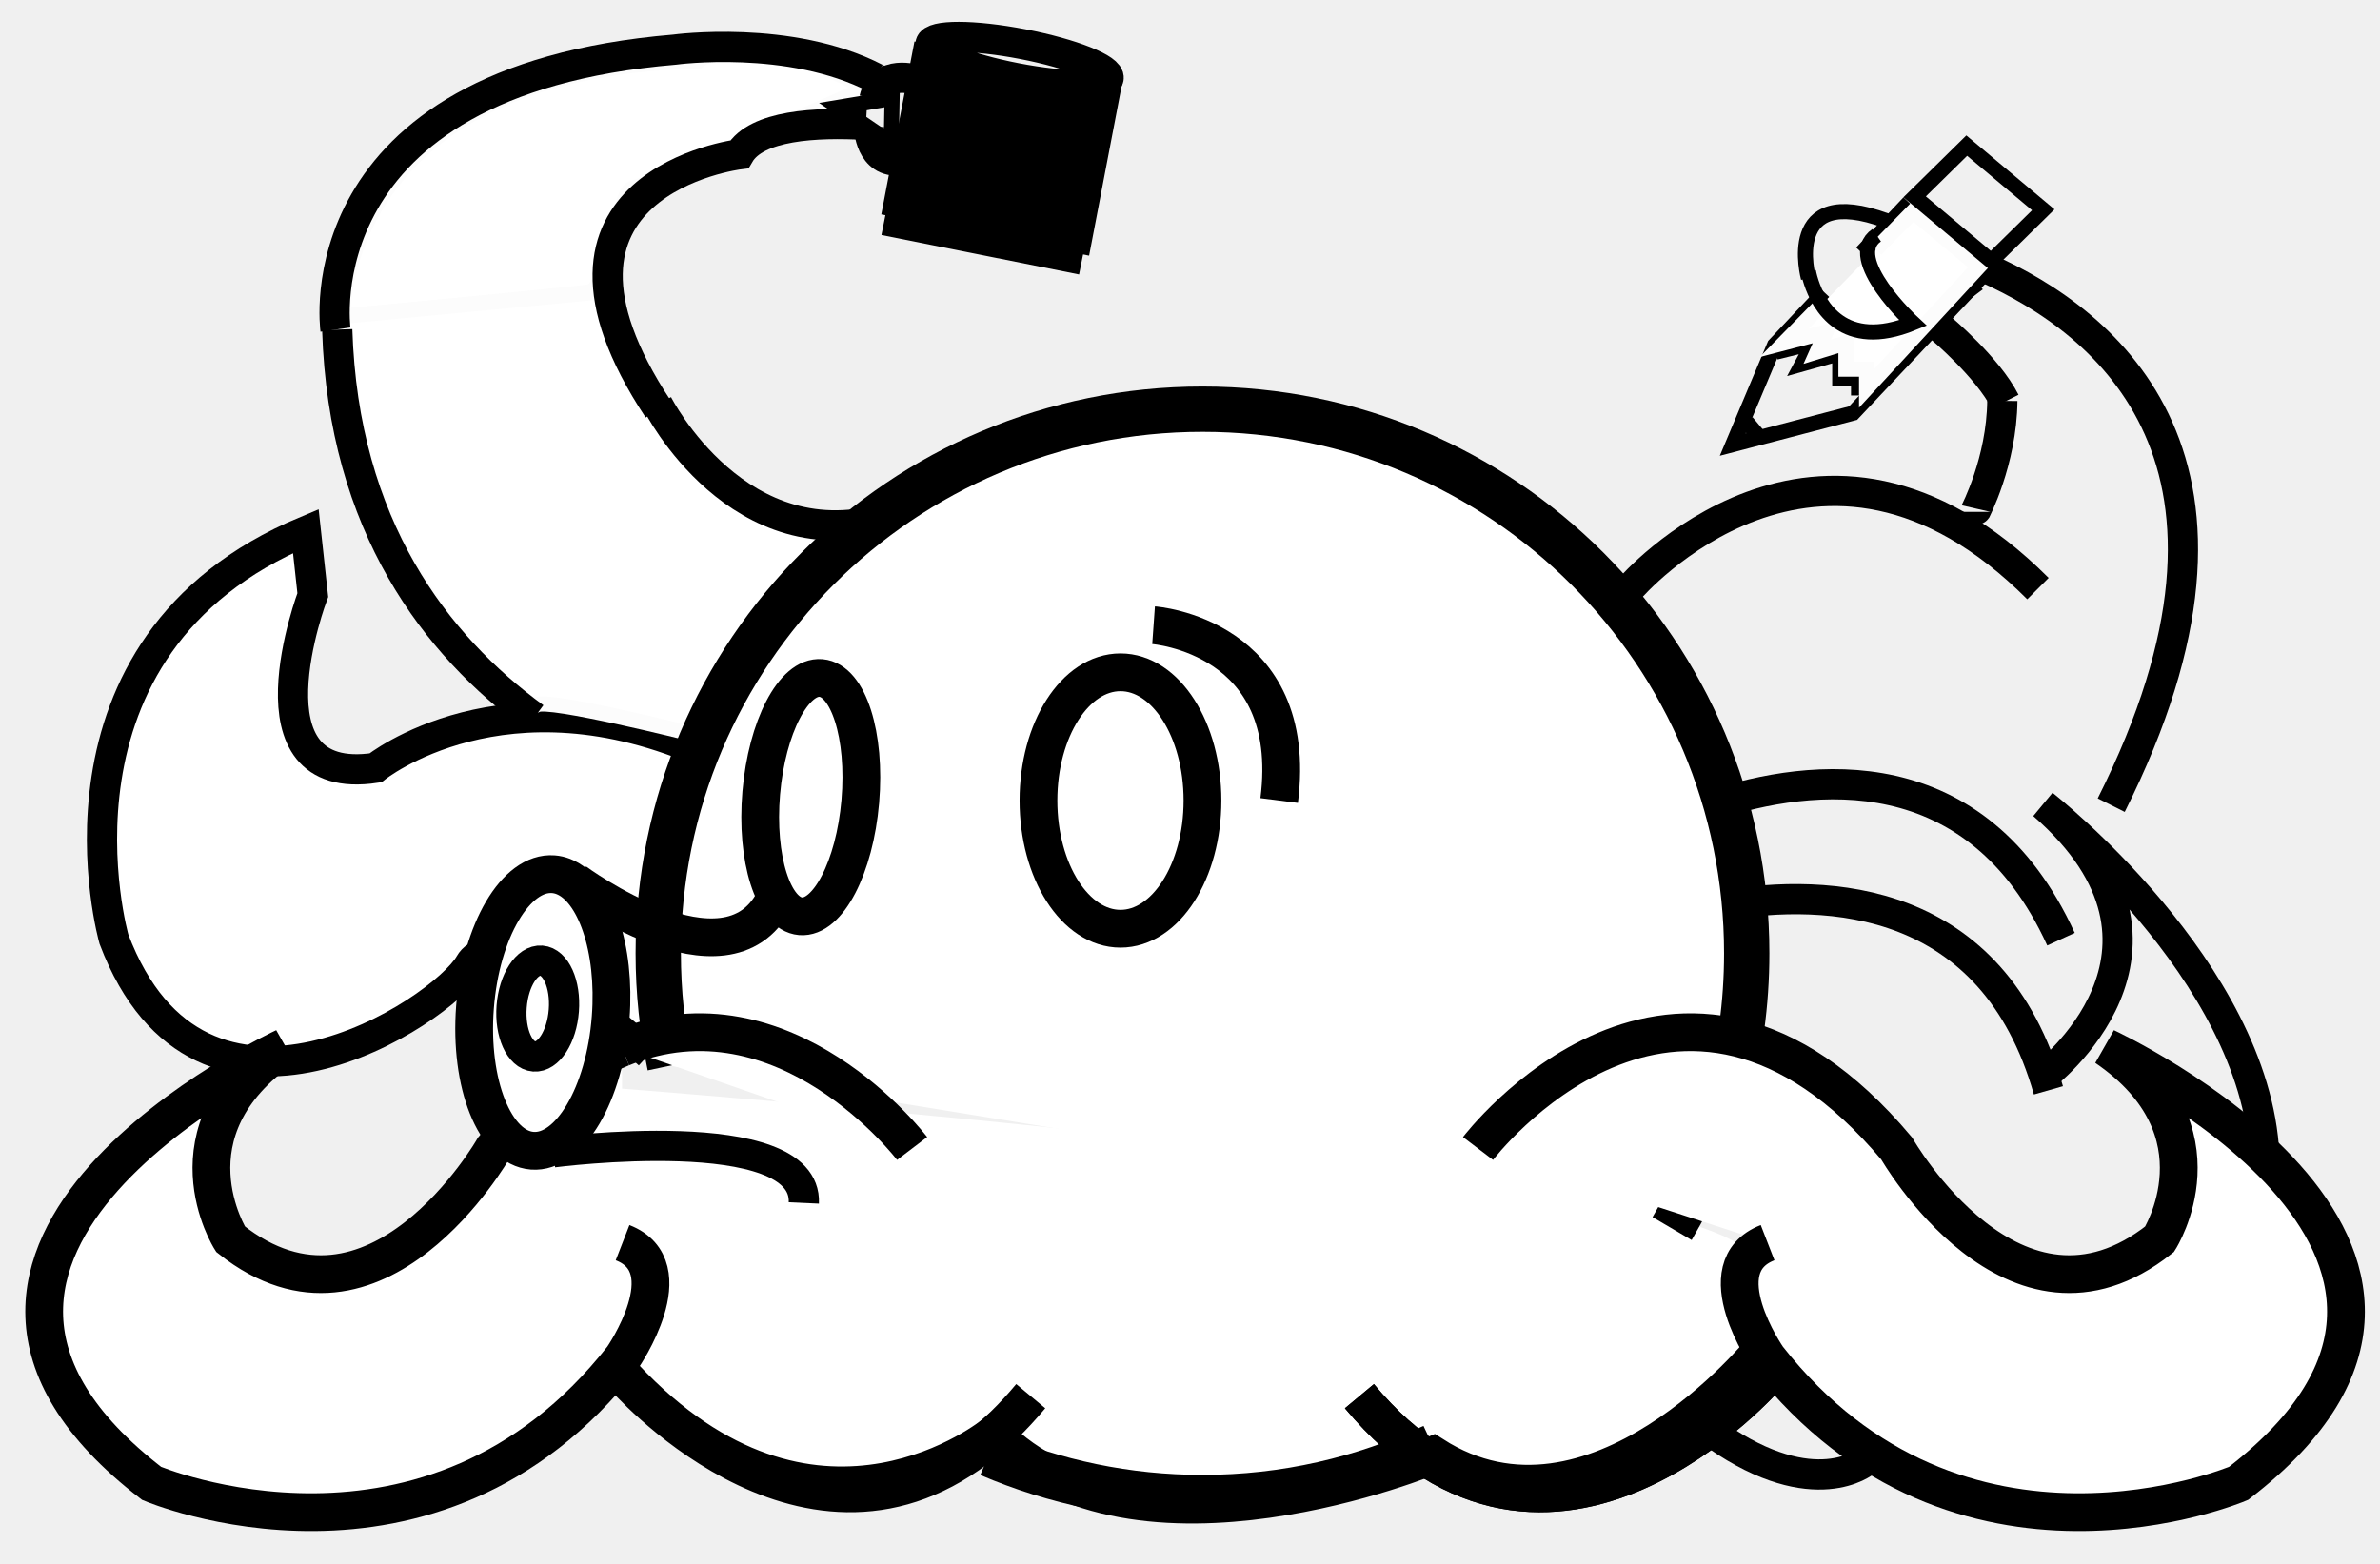
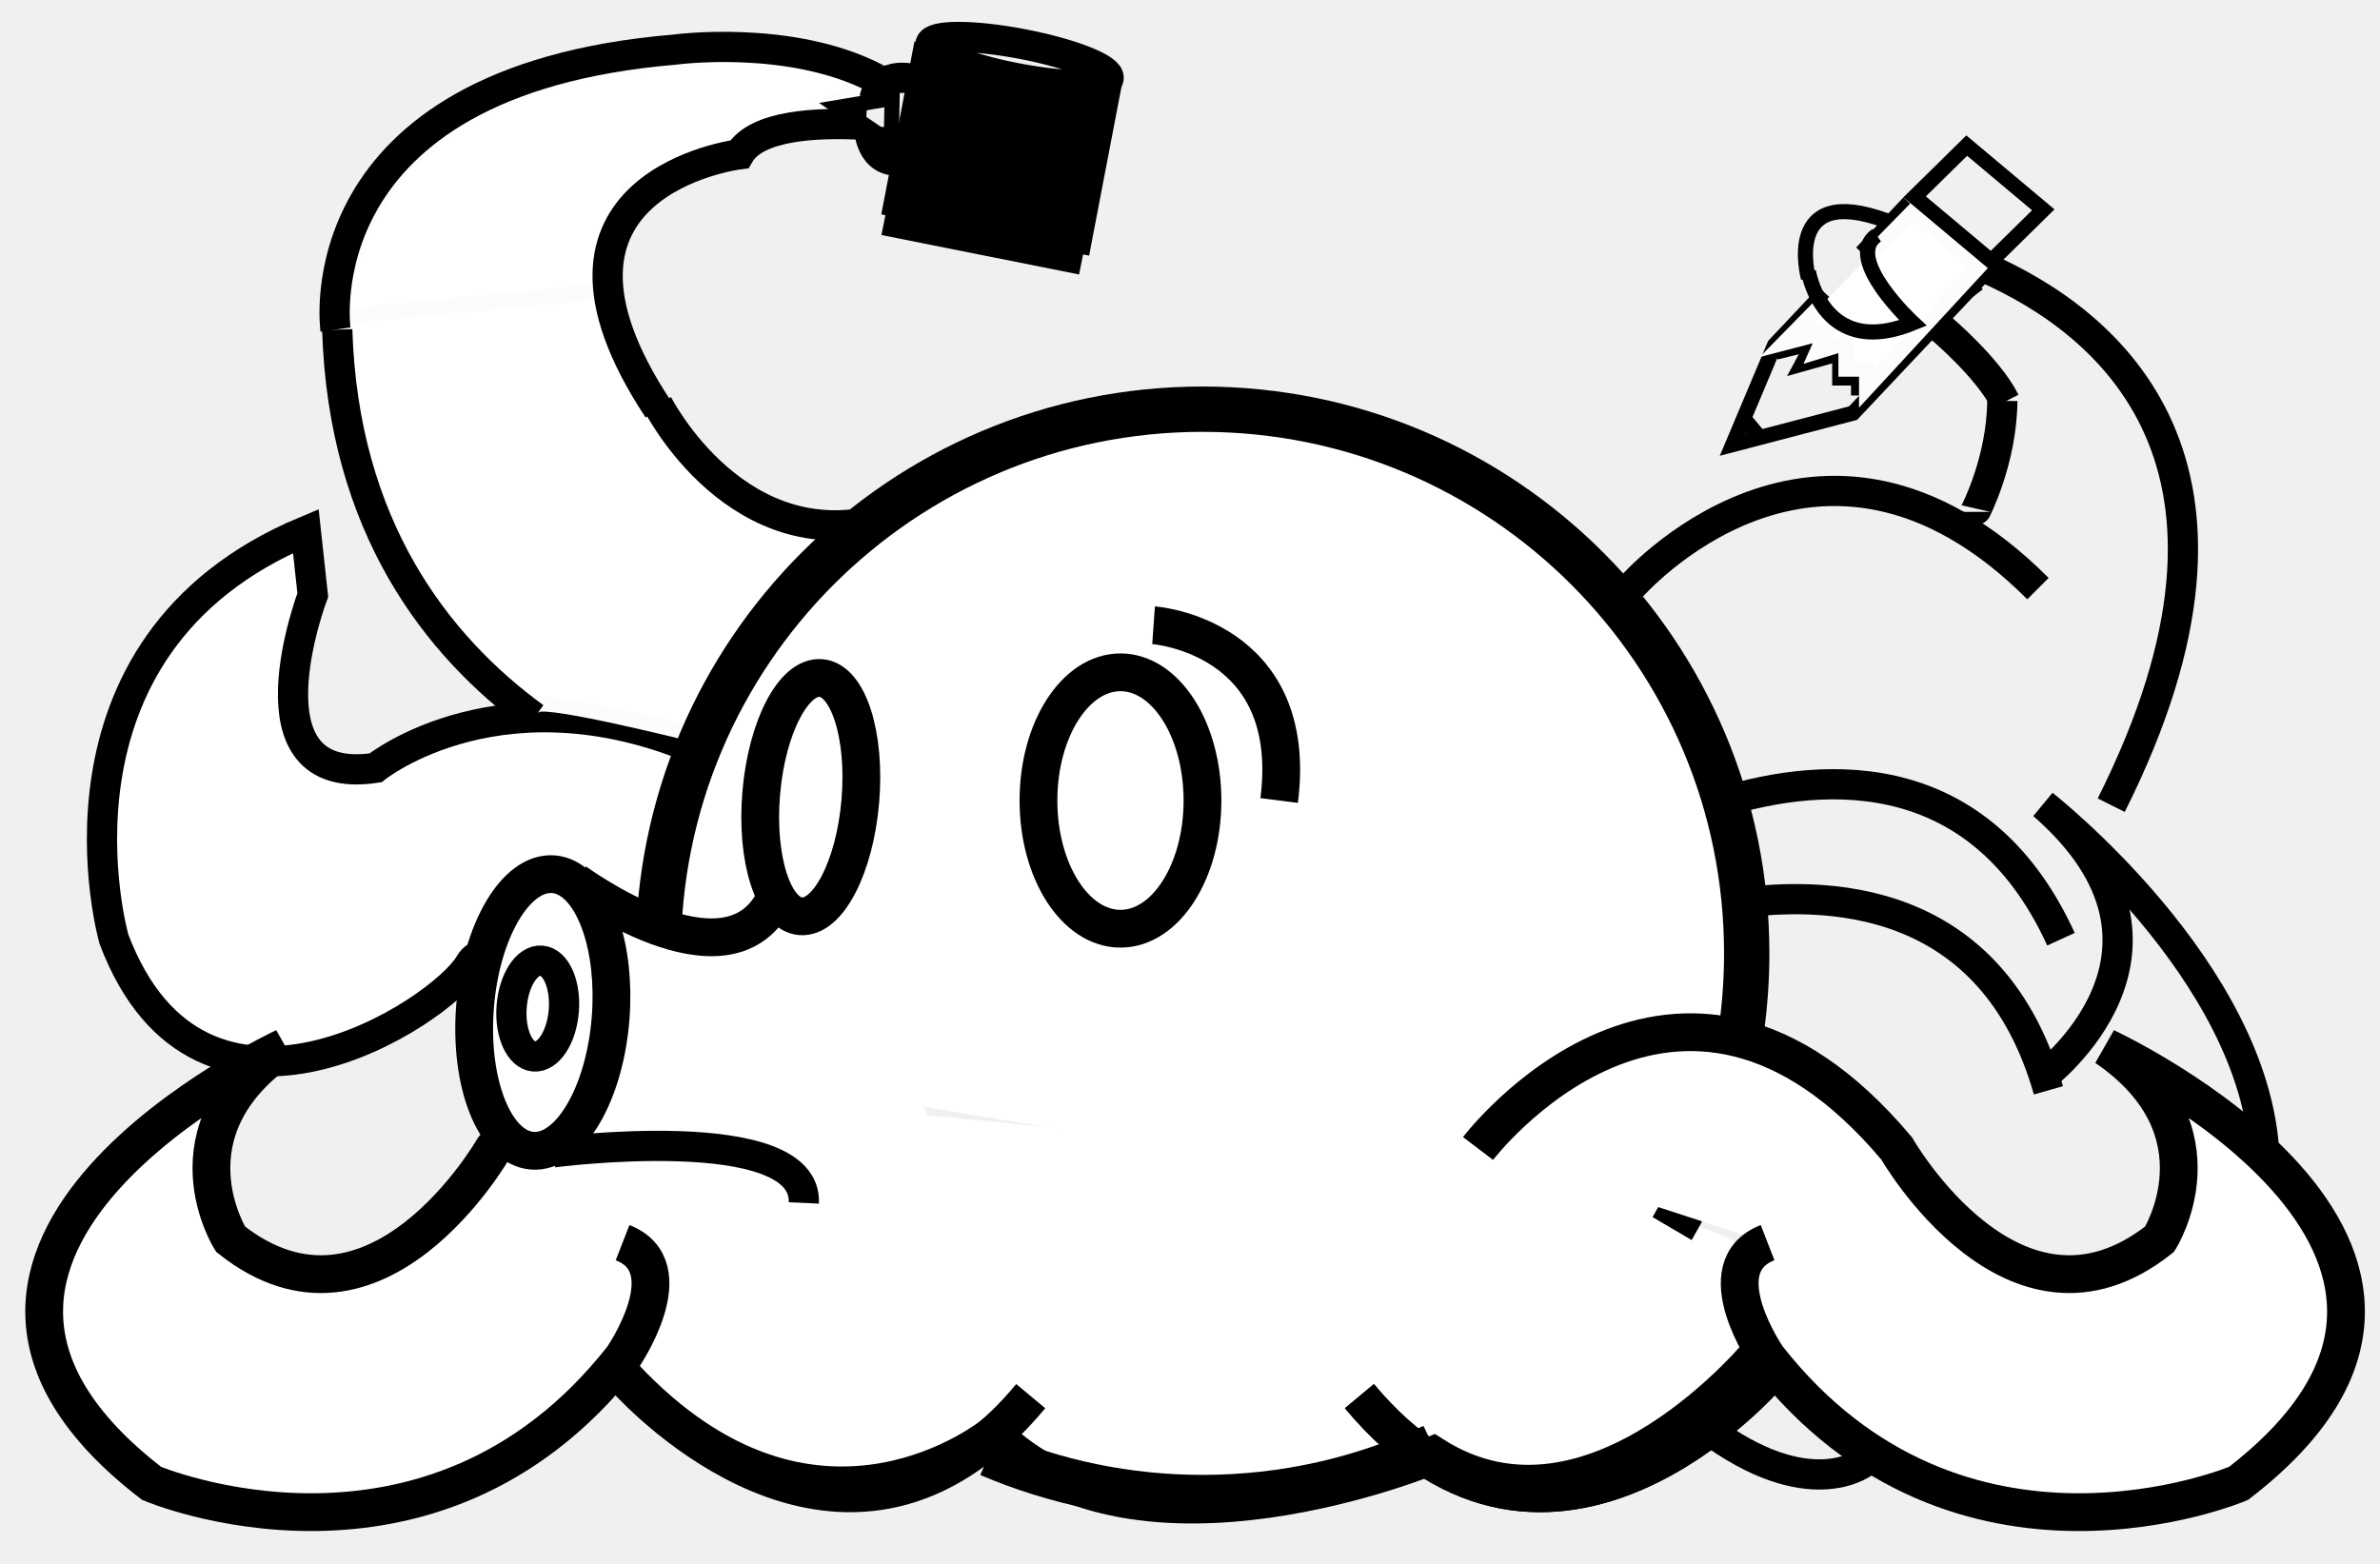
<svg xmlns="http://www.w3.org/2000/svg" version="1.1" x="0px" y="0px" width="315px" height="207px" viewBox="10.5 60.5 315 207" style="enable-background:new 10.5 60.5 315 207;" xml:space="preserve">
  <style type="text/css">

	.st0{fill:#FFFFFF;stroke:#000000;stroke-miterlimit:10;}
	.st1{fill:none;stroke:#000000;stroke-width:5;stroke-miterlimit:10;}
	.st2{display:none;fill:#FFFFFF;stroke:#000000;stroke-miterlimit:10;}
	.st3{fill:#FFFFFF;stroke:#FCFCFC;stroke-width:2;stroke-miterlimit:10;}
	.st4{fill:#FFFFFF;stroke:#000000;stroke-width:6;stroke-miterlimit:10;}
	.st5{display:inline;fill:none;stroke:#000000;stroke-width:4;stroke-miterlimit:10;}
	.st6{fill:none;stroke:#000000;stroke-width:4;stroke-miterlimit:10;}
	.st7{display:none;fill:none;stroke:#000000;stroke-width:4;stroke-miterlimit:10;}
	.st8{display:none;fill:none;stroke:#000000;stroke-miterlimit:10;}
	.st9{fill:#FFFFFF;stroke:#000000;stroke-width:5;stroke-miterlimit:10;}
	.st10{display:inline;fill:#FFFFFF;}
	.st11{display:inline;fill:none;stroke:#000000;stroke-width:3;stroke-miterlimit:10;}
	.st12{stroke:#000000;stroke-width:4;stroke-miterlimit:10;}
	.st13{font-size:49.868;}
- 	.st14{display:inline;}
- 	.st15{display:inline;fill:#FFFFFF;stroke:#DDDDDD;stroke-miterlimit:10;}
- 	.st16{fill:#FFFFFF;stroke:#000000;stroke-width:4;stroke-miterlimit:10;}
- 	.st17{font-family:'Montserrat-Regular';}
- 	.st18{fill:#FFFFFF;stroke:#DDDDDD;stroke-miterlimit:10;}
- 	.st19{fill:none;stroke:#000000;stroke-width:2;stroke-miterlimit:10;}
- 	.st20{fill:#FFFFFF;stroke:#FFFFFF;stroke-miterlimit:10;}
- 	.st21{fill:#FF0000;stroke:#000000;stroke-miterlimit:10;}
- 	.st22{display:none;}
+ 	.st14{fill:#FFFFFF;}
+ 	.st15{display:inline;}
+ 	.st16{display:inline;fill:#FFFFFF;stroke:#DDDDDD;stroke-miterlimit:10;}
+ 	.st17{fill:#FFFFFF;stroke:#000000;stroke-width:4;stroke-miterlimit:10;}
+ 	.st18{font-family:'Montserrat-Regular';}
+ 	.st19{fill:#FFFFFF;stroke:#DDDDDD;stroke-miterlimit:10;}
+ 	.st20{fill:none;stroke:#000000;stroke-width:2;stroke-miterlimit:10;}
+ 	.st21{fill:#FFFFFF;stroke:#FFFFFF;stroke-miterlimit:10;}
+ 	.st22{fill:#FF0000;stroke:#000000;stroke-miterlimit:10;}
+ 	.st23{display:none;}

</style>
  <g id="Layer_1">
    <g id="Layer_2_2_">
	</g>
    <g id="Layer_1_2_">
-       <g id="Layer_1_1_" class="st22">
-         <g class="st14">
+       <g id="Layer_1_1_" class="st23">
+         <g class="st15">
          <g id="Layer_3">
-             <path id="vecmap" class="st21" d="M199.542,18c115.73,0,209.545,93.813,209.545,209.542c0,20.131-2.842,39.604-8.144,58.03       c-2.871,9.981-6.465,19.661-10.72,28.972c-33.043,72.302-105.996,122.537-190.684,122.54       c-89.403,0-165.73-55.995-195.828-134.823c-2.083-5.456-3.94-11.021-5.572-16.684c-5.299-18.431-8.141-37.903-8.141-58.035       C-10,111.815,83.815,18,199.542,18z" />
-           </g>
-           <g class="st22">
+             <path id="vecmap" class="st22" d="M199.542,18c115.73,0,209.545,93.813,209.545,209.542c0,20.131-2.842,39.604-8.144,58.03       c-2.871,9.981-6.465,19.661-10.72,28.972c-33.043,72.302-105.996,122.537-190.684,122.54       c-89.403,0-165.73-55.995-195.828-134.823c-2.083-5.456-3.94-11.021-5.572-16.684c-5.299-18.431-8.141-37.903-8.141-58.035       C-10,111.815,83.815,18,199.542,18z" />
+           </g>
+           <g class="st23">
            <line class="st11" x1="386.891" y1="312.586" x2="7.982" y2="312.586" />
          </g>
-           <g class="st22">
+           <g class="st23">
            <line class="st11" x1="409.062" y1="230.185" x2="-9.978" y2="230.185" />
          </g>
          <g>
            <path d="M169.027,201.263l-9.923,26.23h-3.341L147.488,206l-8.278,21.493h-3.341l-9.874-26.23h3.393l8.229,22.291l8.428-22.291       h3.042l8.377,22.291l8.328-22.291H169.027z" />
          </g>
          <g>
            <path d="M124.198,201.312l-9.924,26.23h-3.341l-8.278-21.493l-8.278,21.493h-3.339l-9.875-26.23h3.393l8.228,22.291       l8.428-22.291h3.042l8.38,22.291l8.326-22.291H124.198z" />
          </g>
          <g>
            <path d="M79.178,201.312l-9.925,26.23h-3.341l-8.277-21.493l-8.278,21.493h-3.341l-9.874-26.23h3.392l8.229,22.291       l8.427-22.291h3.042l8.38,22.291l8.326-22.291H79.178z" />
          </g>
          <g>
            <path d="M169.367,226.994c-0.516-0.534-0.771-1.182-0.771-1.947c0-0.767,0.257-1.402,0.771-1.919       c0.515-0.518,1.138-0.773,1.87-0.773c0.731,0,1.362,0.257,1.892,0.773c0.534,0.515,0.8,1.153,0.8,1.919s-0.268,1.414-0.8,1.947       c-0.53,0.53-1.164,0.795-1.892,0.795C170.504,227.791,169.883,227.526,169.367,226.994z" />
          </g>
          <g>
            <path d="M213.666,213.478c0.447-1.025,1.005-1.911,1.671-2.641c0.664-0.733,1.528-1.563,2.594-2.496       c1.43-1.26,2.483-2.369,3.165-3.316c0.681-0.942,1.022-2.1,1.022-3.463c0-1.831-0.715-3.302-2.146-4.413       c-1.432-1.112-3.393-1.671-5.885-1.671c-4.123,0-7.299,1.344-9.523,4.039l-2.645-1.994c2.826-3.458,6.967-5.187,12.416-5.187       c3.492,0,6.278,0.781,8.355,2.343c2.078,1.563,3.117,3.674,3.117,6.335c0,1.364-0.227,2.566-0.678,3.616       c-0.445,1.046-0.994,1.937-1.646,2.667c-0.648,0.729-1.505,1.579-2.568,2.543c-1.429,1.296-2.494,2.453-3.188,3.466       c-0.698,1.014-1.05,2.271-1.05,3.767h-3.688C212.995,215.705,213.217,214.51,213.666,213.478z M212.995,227.016       c-0.501-0.513-0.748-1.119-0.748-1.82c0-0.729,0.247-1.338,0.748-1.818c0.499-0.479,1.11-0.725,1.845-0.725       c0.767,0,1.396,0.244,1.896,0.725c0.498,0.481,0.748,1.089,0.748,1.818c0,0.701-0.259,1.309-0.773,1.82       c-0.517,0.516-1.14,0.773-1.868,0.773C214.105,227.791,213.491,227.531,212.995,227.016z" />
          </g>
          <g>
            <path d="M242.409,213.478c0.447-1.025,1.005-1.911,1.671-2.641c0.664-0.733,1.528-1.563,2.593-2.496       c1.431-1.26,2.484-2.369,3.164-3.316c0.683-0.942,1.024-2.1,1.024-3.463c0-1.831-0.715-3.302-2.146-4.413       c-1.428-1.112-3.391-1.671-5.882-1.671c-4.123,0-7.298,1.344-9.523,4.039l-2.645-1.994c2.825-3.458,6.965-5.187,12.416-5.187       c3.492,0,6.277,0.781,8.355,2.343c2.078,1.563,3.117,3.674,3.117,6.335c0,1.364-0.227,2.566-0.678,3.616       c-0.445,1.046-0.995,1.937-1.646,2.667c-0.647,0.729-1.505,1.579-2.568,2.543c-1.428,1.296-2.493,2.453-3.188,3.466       c-0.698,1.014-1.053,2.271-1.053,3.767h-3.688C241.738,215.705,241.96,214.51,242.409,213.478z M241.738,227.016       c-0.501-0.513-0.748-1.119-0.748-1.82c0-0.729,0.247-1.338,0.748-1.818c0.499-0.479,1.11-0.725,1.844-0.725       c0.768,0,1.397,0.244,1.896,0.725c0.498,0.481,0.748,1.089,0.748,1.818c0,0.701-0.261,1.309-0.773,1.82       c-0.517,0.516-1.14,0.773-1.869,0.773C242.848,227.791,242.234,227.531,241.738,227.016z" />
          </g>
-           <g class="st22">
-             <path id="vecmap_1_" class="st14" d="M187.347,213.478c0.446-1.025,1.005-1.911,1.67-2.641       c0.665-0.733,1.527-1.563,2.593-2.496c1.429-1.26,2.485-2.369,3.164-3.316c0.681-0.942,1.023-2.1,1.023-3.463       c0-1.831-0.715-3.302-2.145-4.413c-1.43-1.112-3.392-1.671-5.884-1.671c-4.122,0-7.298,1.344-9.525,4.039l-2.643-1.994       c2.824-3.458,6.964-5.187,12.417-5.187c3.489,0,6.275,0.781,8.354,2.343c2.078,1.563,3.116,3.674,3.116,6.335       c0,1.364-0.224,2.566-0.675,3.616c-0.447,1.046-0.996,1.937-1.646,2.667c-0.646,0.729-1.503,1.579-2.566,2.543       c-1.431,1.296-2.493,2.453-3.189,3.466c-0.699,1.014-1.049,2.271-1.049,3.767h-3.688       C186.676,215.705,186.898,214.51,187.347,213.478z M186.676,227.016c-0.501-0.513-0.746-1.119-0.746-1.82       c0-0.729,0.245-1.338,0.746-1.818c0.499-0.479,1.111-0.725,1.845-0.725c0.765,0,1.396,0.244,1.895,0.725       c0.5,0.481,0.748,1.089,0.748,1.818c0,0.701-0.258,1.309-0.771,1.82c-0.517,0.516-1.141,0.773-1.869,0.773       C187.788,227.79,187.173,227.531,186.676,227.016z" />
-           </g>
-           <g class="st22">
-             <path class="st14" d="M263.56,226.994c-0.518-0.534-0.772-1.182-0.772-1.947c0-0.767,0.257-1.402,0.772-1.919       c0.515-0.518,1.139-0.773,1.871-0.773c0.729,0,1.36,0.257,1.892,0.773c0.534,0.515,0.798,1.153,0.798,1.919       s-0.267,1.414-0.798,1.947c-0.532,0.53-1.164,0.795-1.892,0.795C264.699,227.791,264.077,227.526,263.56,226.994z" />
-           </g>
-           <g class="st22">
-             <path class="st14" d="M278,226.094c-2.044-1.129-3.646-2.718-4.812-4.762c-1.164-2.042-1.745-4.346-1.745-6.907       s0.581-4.854,1.745-6.881c1.166-2.029,2.768-3.607,4.812-4.737c2.046-1.13,4.363-1.695,6.957-1.695       c2.266,0,4.283,0.441,6.061,1.321c1.776,0.88,3.184,2.169,4.215,3.862l-2.644,1.798c-0.862-1.297-1.961-2.271-3.291-2.92       c-1.332-0.648-2.776-0.97-4.341-0.97c-1.893,0-3.6,0.422-5.11,1.271c-1.514,0.848-2.691,2.053-3.539,3.616       c-0.851,1.563-1.272,3.341-1.272,5.335c0,2.028,0.424,3.813,1.272,5.361c0.85,1.543,2.027,2.741,3.539,3.59       c1.514,0.85,3.219,1.271,5.11,1.271c1.563,0,3.009-0.314,4.341-0.948c1.33-0.628,2.429-1.595,3.291-2.892l2.644,1.795       c-1.031,1.696-2.441,2.987-4.239,3.865c-1.796,0.881-3.808,1.322-6.034,1.322C282.363,227.791,280.046,227.227,278,226.094z" />
-           </g>
-           <g class="st22">
-             <path class="st14" d="M307.782,226.094c-2.045-1.129-3.646-2.718-4.812-4.762c-1.164-2.042-1.746-4.346-1.746-6.907       s0.582-4.854,1.746-6.881c1.165-2.029,2.767-3.607,4.812-4.737s4.363-1.695,6.957-1.695c2.266,0,4.282,0.441,6.062,1.321       c1.775,0.88,3.182,2.169,4.213,3.862l-2.643,1.798c-0.862-1.297-1.961-2.271-3.291-2.92c-1.332-0.648-2.776-0.97-4.341-0.97       c-1.893,0-3.6,0.422-5.11,1.271c-1.514,0.848-2.691,2.053-3.54,3.616c-0.85,1.563-1.271,3.341-1.271,5.335       c0,2.028,0.424,3.813,1.271,5.361c0.851,1.543,2.028,2.741,3.54,3.59c1.514,0.85,3.219,1.271,5.11,1.271       c1.563,0,3.009-0.314,4.341-0.948c1.33-0.628,2.429-1.595,3.291-2.892l2.643,1.795c-1.031,1.696-2.441,2.987-4.238,3.865       c-1.796,0.881-3.808,1.322-6.034,1.322C312.145,227.791,309.827,227.227,307.782,226.094z" />
-           </g>
-           <g class="st22">
-             <path class="st14" d="M336.871,226.094c-2.044-1.129-3.646-2.718-4.812-4.762c-1.164-2.042-1.745-4.346-1.745-6.907       s0.581-4.854,1.745-6.881c1.166-2.029,2.768-3.607,4.812-4.737c2.047-1.13,4.364-1.695,6.957-1.695       c2.266,0,4.283,0.441,6.062,1.321s3.184,2.169,4.213,3.862l-2.64,1.798c-0.864-1.297-1.963-2.271-3.291-2.92       c-1.333-0.648-2.779-0.97-4.344-0.97c-1.892,0-3.6,0.422-5.109,1.271c-1.515,0.848-2.692,2.053-3.541,3.616       c-0.85,1.563-1.271,3.341-1.271,5.335c0,2.028,0.424,3.813,1.271,5.361c0.852,1.543,2.029,2.741,3.541,3.59       c1.514,0.85,3.218,1.271,5.109,1.271c1.563,0,3.011-0.314,4.344-0.948c1.328-0.628,2.427-1.595,3.291-2.892l2.64,1.795       c-1.029,1.696-2.44,2.987-4.238,3.865c-1.796,0.881-3.807,1.322-6.034,1.322C341.235,227.791,338.918,227.227,336.871,226.094z       " />
-           </g>
-         </g>
-         <g class="st14">
+           <g class="st23">
+             <path id="vecmap_1_" class="st15" d="M187.347,213.478c0.446-1.025,1.005-1.911,1.67-2.641       c0.665-0.733,1.527-1.563,2.593-2.496c1.429-1.26,2.485-2.369,3.164-3.316c0.681-0.942,1.023-2.1,1.023-3.463       c0-1.831-0.715-3.302-2.145-4.413c-1.43-1.112-3.392-1.671-5.884-1.671c-4.122,0-7.298,1.344-9.525,4.039l-2.643-1.994       c2.824-3.458,6.964-5.187,12.417-5.187c3.489,0,6.275,0.781,8.354,2.343c2.078,1.563,3.116,3.674,3.116,6.335       c0,1.364-0.224,2.566-0.675,3.616c-0.447,1.046-0.996,1.937-1.646,2.667c-0.646,0.729-1.503,1.579-2.566,2.543       c-1.431,1.296-2.493,2.453-3.189,3.466c-0.699,1.014-1.049,2.271-1.049,3.767h-3.688       C186.676,215.705,186.898,214.51,187.347,213.478z M186.676,227.016c-0.501-0.513-0.746-1.119-0.746-1.82       c0-0.729,0.245-1.338,0.746-1.818c0.499-0.479,1.111-0.725,1.845-0.725c0.765,0,1.396,0.244,1.895,0.725       c0.5,0.481,0.748,1.089,0.748,1.818c0,0.701-0.258,1.309-0.771,1.82c-0.517,0.516-1.141,0.773-1.869,0.773       C187.788,227.79,187.173,227.531,186.676,227.016z" />
+           </g>
+           <g class="st23">
+             <path class="st15" d="M263.56,226.994c-0.518-0.534-0.772-1.182-0.772-1.947c0-0.767,0.257-1.402,0.772-1.919       c0.515-0.518,1.139-0.773,1.871-0.773c0.729,0,1.36,0.257,1.892,0.773c0.534,0.515,0.798,1.153,0.798,1.919       s-0.267,1.414-0.798,1.947c-0.532,0.53-1.164,0.795-1.892,0.795C264.699,227.791,264.077,227.526,263.56,226.994z" />
+           </g>
+           <g class="st23">
+             <path class="st15" d="M278,226.094c-2.044-1.129-3.646-2.718-4.812-4.762c-1.164-2.042-1.745-4.346-1.745-6.907       s0.581-4.854,1.745-6.881c1.166-2.029,2.768-3.607,4.812-4.737c2.046-1.13,4.363-1.695,6.957-1.695       c2.266,0,4.283,0.441,6.061,1.321c1.776,0.88,3.184,2.169,4.215,3.862l-2.644,1.798c-0.862-1.297-1.961-2.271-3.291-2.92       c-1.332-0.648-2.776-0.97-4.341-0.97c-1.893,0-3.6,0.422-5.11,1.271c-1.514,0.848-2.691,2.053-3.539,3.616       c-0.851,1.563-1.272,3.341-1.272,5.335c0,2.028,0.424,3.813,1.272,5.361c0.85,1.543,2.027,2.741,3.539,3.59       c1.514,0.85,3.219,1.271,5.11,1.271c1.563,0,3.009-0.314,4.341-0.948c1.33-0.628,2.429-1.595,3.291-2.892l2.644,1.795       c-1.031,1.696-2.441,2.987-4.239,3.865c-1.796,0.881-3.808,1.322-6.034,1.322C282.363,227.791,280.046,227.227,278,226.094z" />
+           </g>
+           <g class="st23">
+             <path class="st15" d="M307.782,226.094c-2.045-1.129-3.646-2.718-4.812-4.762c-1.164-2.042-1.746-4.346-1.746-6.907       s0.582-4.854,1.746-6.881c1.165-2.029,2.767-3.607,4.812-4.737s4.363-1.695,6.957-1.695c2.266,0,4.282,0.441,6.062,1.321       c1.775,0.88,3.182,2.169,4.213,3.862l-2.643,1.798c-0.862-1.297-1.961-2.271-3.291-2.92c-1.332-0.648-2.776-0.97-4.341-0.97       c-1.893,0-3.6,0.422-5.11,1.271c-1.514,0.848-2.691,2.053-3.54,3.616c-0.85,1.563-1.271,3.341-1.271,5.335       c0,2.028,0.424,3.813,1.271,5.361c0.851,1.543,2.028,2.741,3.54,3.59c1.514,0.85,3.219,1.271,5.11,1.271       c1.563,0,3.009-0.314,4.341-0.948c1.33-0.628,2.429-1.595,3.291-2.892l2.643,1.795c-1.031,1.696-2.441,2.987-4.238,3.865       c-1.796,0.881-3.808,1.322-6.034,1.322C312.145,227.791,309.827,227.227,307.782,226.094z" />
+           </g>
+           <g class="st23">
+             <path class="st15" d="M336.871,226.094c-2.044-1.129-3.646-2.718-4.812-4.762c-1.164-2.042-1.745-4.346-1.745-6.907       s0.581-4.854,1.745-6.881c1.166-2.029,2.768-3.607,4.812-4.737c2.047-1.13,4.364-1.695,6.957-1.695       c2.266,0,4.283,0.441,6.062,1.321s3.184,2.169,4.213,3.862l-2.64,1.798c-0.864-1.297-1.963-2.271-3.291-2.92       c-1.333-0.648-2.779-0.97-4.344-0.97c-1.892,0-3.6,0.422-5.109,1.271c-1.515,0.848-2.692,2.053-3.541,3.616       c-0.85,1.563-1.271,3.341-1.271,5.335c0,2.028,0.424,3.813,1.271,5.361c0.852,1.543,2.029,2.741,3.541,3.59       c1.514,0.85,3.218,1.271,5.109,1.271c1.563,0,3.011-0.314,4.344-0.948c1.328-0.628,2.427-1.595,3.291-2.892l2.64,1.795       c-1.029,1.696-2.44,2.987-4.238,3.865c-1.796,0.881-3.807,1.322-6.034,1.322C341.235,227.791,338.918,227.227,336.871,226.094z       " />
+           </g>
+         </g>
+         <g class="st15">
          <path d="M26.737,186.725h3.291v46.678h-3.291V186.725z" />
        </g>
        <div class="typewriter">
          <text transform="matrix(1 0 0 1 264.0769 578.5002)" font-family="'Montserrat-Regular'" font-size="72" startOffset="0">
					www.???.com</text>
        </div>
      </g>
-       <g id="Layer_2" class="st22">
-         <g class="st14">
-           <path class="st18" d="M182.76,202.123c1.125-0.162,2.282-0.273,3.515-0.273c1.138,0,2.212,0.098,3.253,0.239      c0.485-0.069,0.978-0.115,1.483-0.149c-6.833-7.619-15.105-13.354-24.855-17.153c-9.948-3.875-22.99-7.804-39.121-11.782      c-13.617-3.352-24.459-6.442-32.521-9.271c-8.063-2.827-14.77-6.912-20.107-12.254c-5.345-5.342-8.011-12.413-8.011-21.209      c0-11.729,4.866-21.313,14.608-28.753c9.741-7.433,24.241-11.154,43.522-11.154c10.049,0,20.312,1.521,30.792,4.558      c10.471,3.039,20.314,7.595,29.536,13.668l7.854-18.54c-8.796-6.074-19.22-10.839-31.266-14.297      c-12.045-3.456-24.354-5.187-36.917-5.187c-18.021,0-33.106,2.729-45.253,8.17c-12.146,5.449-21.156,12.728-27.022,21.837      c-5.862,9.113-8.798,19.223-8.798,30.324c0,13.62,3.506,24.405,10.528,32.365c7.016,7.963,15.447,13.879,25.292,17.755      c9.844,3.877,23.043,7.91,39.592,12.097c13.827,3.354,24.618,6.443,32.365,9.271c4.645,1.688,8.711,3.964,12.462,6.555      c3.516-4.234,8.854-7.086,16.036-7.086C180.8,201.849,181.773,201.994,182.76,202.123z" />
-         </g>
-         <text transform="matrix(1 0 0 1 72.45 238.4768)" class="st10 st17 st13">D</text>
-         <g class="st14">
-           <path class="st18" d="M133.356,181.555h89.551c23.253,0,43.782,4.665,61.589,13.984c17.804,9.321,31.629,22.309,41.482,38.964      c9.84,16.649,14.762,35.664,14.762,57.028c0,21.363-4.922,40.375-14.762,57.03c-9.854,16.653-23.679,29.645-41.482,38.963      c-17.807,9.324-38.336,13.984-61.589,13.984h-89.551V181.555L133.356,181.555z M221.655,381.405      c19.267,0,36.133-3.821,50.589-11.472c14.456-7.646,25.656-18.227,33.617-31.734c7.962-13.511,11.942-29.066,11.942-46.661      c0-17.602-3.98-33.152-11.942-46.666c-7.961-13.512-19.161-24.083-33.617-31.733c-14.456-7.646-31.322-11.47-50.589-11.47      H156.61v179.737L221.655,381.405L221.655,381.405z" />
-         </g>
-         <path class="st15" d="M129.539,180.399" />
+       <g id="Layer_2" class="st23">
+         <g class="st15">
+           <path class="st19" d="M182.76,202.123c1.125-0.162,2.282-0.273,3.515-0.273c1.138,0,2.212,0.098,3.253,0.239      c0.485-0.069,0.978-0.115,1.483-0.149c-6.833-7.619-15.105-13.354-24.855-17.153c-9.948-3.875-22.99-7.804-39.121-11.782      c-13.617-3.352-24.459-6.442-32.521-9.271c-8.063-2.827-14.77-6.912-20.107-12.254c-5.345-5.342-8.011-12.413-8.011-21.209      c0-11.729,4.866-21.313,14.608-28.753c9.741-7.433,24.241-11.154,43.522-11.154c10.049,0,20.312,1.521,30.792,4.558      c10.471,3.039,20.314,7.595,29.536,13.668l7.854-18.54c-8.796-6.074-19.22-10.839-31.266-14.297      c-12.045-3.456-24.354-5.187-36.917-5.187c-18.021,0-33.106,2.729-45.253,8.17c-12.146,5.449-21.156,12.728-27.022,21.837      c-5.862,9.113-8.798,19.223-8.798,30.324c0,13.62,3.506,24.405,10.528,32.365c7.016,7.963,15.447,13.879,25.292,17.755      c9.844,3.877,23.043,7.91,39.592,12.097c13.827,3.354,24.618,6.443,32.365,9.271c4.645,1.688,8.711,3.964,12.462,6.555      c3.516-4.234,8.854-7.086,16.036-7.086C180.8,201.849,181.773,201.994,182.76,202.123z" />
+         </g>
+         <text transform="matrix(1 0 0 1 72.45 238.4768)" class="st10 st18 st13">D</text>
+         <g class="st15">
+           <path class="st19" d="M133.356,181.555h89.551c23.253,0,43.782,4.665,61.589,13.984c17.804,9.321,31.629,22.309,41.482,38.964      c9.84,16.649,14.762,35.664,14.762,57.028c0,21.363-4.922,40.375-14.762,57.03c-9.854,16.653-23.679,29.645-41.482,38.963      c-17.807,9.324-38.336,13.984-61.589,13.984h-89.551V181.555L133.356,181.555z M221.655,381.405      c19.267,0,36.133-3.821,50.589-11.472c14.456-7.646,25.656-18.227,33.617-31.734c7.962-13.511,11.942-29.066,11.942-46.661      c0-17.602-3.98-33.152-11.942-46.666c-7.961-13.512-19.161-24.083-33.617-31.733c-14.456-7.646-31.322-11.47-50.589-11.47      H156.61v179.737L221.655,381.405L221.655,381.405z" />
+         </g>
+         <path class="st16" d="M129.539,180.399" />
      </g>
      <path class="st4" d="M231.344,251.953" />
      <path class="st0" d="M95.536,173.27c0,0-20.778-22.853-40.634-6.809" />
-       <path class="st16" d="M96.402,200.05c0,0-20.029-18.407-23.722-11.974c-3.694,6.433-35.557,27.214-47.1-3.264    c0,0-11.082-38.785,25.396-54.021l0.923,8.466c0,0-9.722,25.594,8.299,22.877c0,0,17.097-13.798,43.877-1.793" />
+       <path class="st17" d="M96.402,200.05c0,0-20.029-18.407-23.722-11.974c-3.694,6.433-35.557,27.214-47.1-3.264    c0,0-11.082-38.785,25.396-54.021l0.923,8.466c0,0-9.722,25.594,8.299,22.877c0,0,17.097-13.798,43.877-1.793" />
    </g>
    <g id="Layer_2_1_">
-       <path class="st20" d="M89.204,204.822c0,0,147.996,11.108,152.479,22.227v15.482c0,0-16.021,24.112-44.103,9.708    c0,0-42.593,15.467-53.837-3.469c0,0-20.593,20.457-52.752-6.239L89.204,204.822z" />
+       <path class="st21" d="M89.204,204.822c0,0,147.996,11.108,152.479,22.227v15.482c0,0-16.021,24.112-44.103,9.708    c0,0-42.593,15.467-53.837-3.469c0,0-20.593,20.457-52.752-6.239L89.204,204.822z" />
      <g id="Layer_4">
        <path class="st3" d="M55.883,102.368c0,0-0.792-32.697,47.041-33.79c0,0,6.153-5.445,22.123,3.614     c0,0-29.278,13.001-30.895,13.227c-1.617,0.224-3.35,13.341-5.568,13.7C86.365,99.477,55.883,102.368,55.883,102.368z" />
      </g>
      <path class="st3" d="M102.119,157.656c0,0-19.228-4.833-20.584-3.834c-1.354,1-24.932-17.385-25.651-51.452l34.26-3.249    c0,0,12.936,33.744,31.143,31.888L102.119,157.656z" />
      <path class="st4" d="M99.158,201.564c-1.008-4.799-1.537-9.772-1.537-14.873c0-39.779,32.249-72.029,72.031-72.029    c39.781,0,72.031,32.25,72.031,72.029c0,13.29-3.602,25.739-9.876,36.428" />
      <path class="st4" d="M97.621,200.982" />
      <path class="st4" d="M107.925,223.837" />
      <path class="st4" d="M200.176,251.953c-9.268,4.343-19.611,6.769-30.521,6.769c-10.021,0-19.563-2.046-28.233-5.743" />
      <path class="st2" d="M141.709,189.101c0,0-18.008-54.514-61.642-23.347c0,0-27.704,46.402-53.331,13.16    c0,0-12.467-47.099,37.4-54.023c0,0,28.396-18.007-17.315-29.089c0,0,79.65-0.472,30.475,47.555" />
      <path class="st8" d="M50.286,158.136c0,0,31.167-76.659,109.431-20.321" />
      <ellipse id="eli" class="st9" cx="158.798" cy="166.461" rx="10.854" ry="16.969" />
-       <ellipse id="eli2" transform="matrix(-0.0855 0.9963 -0.9963 -0.0855 293.2798 62.8417)" class="st9" cx="117.801" cy="166.013" rx="15.827" ry="6.579" />
      <path class="st9" d="M163.18,143.259c0,0,19.393,1.385,16.622,23.202" />
      <path class="st7" d="M124.51,111.731c0,0-36.824,36.708-63.145,0" />
      <path class="st7" d="M68.986,67.405c0,0,36.015,26.608-7.619,36.508" />
-       <g class="st22">
-         <g class="st14">
+       <g class="st23">
+         <g class="st15">
          <path class="st6" d="M257.375,85.656c-29.78-29.534-54.716,0-54.716,0" />
          <path class="st6" d="M241.683,111.731c0,0,28.156,28.397,51.015,0" />
          <path class="st6" d="M289.234,66.712c0,0-28.396,28.888-31.859,18.253" />
          <path class="st6" d="M296.16,71.56c0,0,1.332,30.935-3.462,40.171" />
          <path class="st6" d="M244.447,118.042c0,0-2.771,16.41-9.236,18.671" />
          <path class="st6" d="M302.805,182.531l-1.52,1.242l14.572-2.178c0,0-12.43,15.986-15.771,16.274" />
          <path class="st6" d="M218.45,92.916c0,0-24.738,5.078-27.935,11.354" />
        </g>
-         <g class="st14">
+         <g class="st15">
          <path class="st6" d="M257.375,85.656c-29.78-29.534-54.716,0-54.716,0" />
          <path class="st6" d="M241.683,111.731c0,0,28.156,28.397,51.015,0" />
          <path class="st6" d="M289.234,66.712c0,0-28.396,28.888-31.859,18.253" />
          <path class="st6" d="M296.16,71.56c0,0,1.332,30.935-3.462,40.171" />
          <path class="st6" d="M244.447,118.042c0,0-2.771,16.41-9.236,18.671" />
          <path class="st6" d="M302.805,182.531l-1.52,1.242l14.572-2.178c0,0-12.43,15.986-15.771,16.274" />
          <path class="st6" d="M218.45,92.916c0,0-24.738,5.078-27.935,11.354" />
        </g>
      </g>
      <path class="st9" d="M206.122,212.518c0,0,26.318-34.63,55.408,0c0,0,15.576,27.242,34.8,12.005c0,0,9.065-14.313-7.096-25.396    c0,0,57.718,26.781,17.547,57.717c0,0-36.939,15.699-62.334-16.623c0,0-8.313-12.005,0-15.238" />
      <path class="st1" d="M244.447,242.531c0,0-28.629,33.245-54.024,2.771" />
      <path class="st1" d="M244.447,242.531c0,0-28.629,33.245-54.024,2.771" />
      <path class="st9" d="M92.812,199.194c-5.426,2.21-11.156,6.371-16.997,13.324c0,0-15.577,27.242-34.8,12.005    c0,0-9.065-14.313,7.095-25.396c0,0-57.717,26.781-17.545,57.717c0,0,36.938,15.699,62.334-16.623c0,0,8.311-12.005,0-15.238" />
      <path class="st9" d="M131.223,212.518c0,0-16.812-22.12-38.412-13.324" />
      <path class="st1" d="M139.765,252.239c2.396-1.811,4.792-4.098,7.156-6.938" />
      <path class="st1" d="M139.766,252.239c-23.325,17.631-46.866-9.708-46.866-9.708c0.475,0.511,0.949,1.005,1.422,1.484    c24.858,25.156,47.741,6.332,47.741,6.332c18.896,19.181,58.112,2.77,58.112,2.77c21.342,13.616,43.588-13.977,43.588-13.977" />
+       <path class="st14" d="M90.138,180.195c0,0,12.601,9.847,31.148,0l16.881,39.541c0,0-23.544,2.629-21.272-3.713    c2.272-6.343-36.406-0.818-31.734-4.728S90.138,180.195,90.138,180.195z" />
      <g>
        <path class="st9" d="M91.32,195.201c-0.771,10.105-5.415,17.992-10.373,17.614c-4.959-0.378-8.354-8.878-7.582-18.982     c0.771-10.109,5.416-17.995,10.375-17.617c0.45,0.034,0.888,0.136,1.311,0.3C89.28,178.151,92.022,186.012,91.32,195.201z" />
-         <ellipse transform="matrix(-0.0762 0.9971 -0.9971 -0.0762 281.333 127.3433)" class="st16" cx="81.674" cy="194.002" rx="6.359" ry="3.463" />
+         <ellipse transform="matrix(-0.0762 0.9971 -0.9971 -0.0762 281.333 127.3433)" class="st17" cx="81.674" cy="194.002" rx="6.359" ry="3.463" />
        <path class="st6" d="M83.71,213.028c0,0,33.678-4.377,33.18,6.699" />
        <path class="st1" d="M86.581,177.197c0,0,19.97,14.786,26.385,2.471" />
      </g>
      <path class="st6" d="M226.9,183.43" />
+       <ellipse id="eli2" transform="matrix(-0.0855 0.9963 -0.9963 -0.0855 293.2798 62.8417)" class="st9" cx="117.801" cy="166.013" rx="15.827" ry="6.579" />
      <path class="st6" d="M281.615,204.822c-7.387-25.908-29.244-26.779-42.993-24.48" />
      <path class="st6" d="M276.644,257.891" />
      <path class="st6" d="M280.924,203.01c0,0,22.165-16.684,0-36c0,0,28.1,21.975,29.269,46.396" />
      <path class="st6" d="M257.375,253.953c0,0-6.693,5.573-19.623-3.387" />
      <path class="st6" d="M283.277,184.816c-11.209-24.501-32.946-22.065-46.192-17.724" />
      <g>
        <path class="st6" d="M226.207,138.41c0,0,24.937-29.091,54.023,0" />
        <path class="st6" d="M275.515,113.563c-0.079,8-3.598,14.69-3.598,14.689" />
        <path class="st6" d="M275.515,113.563" />
        <path class="st6" d="M270.447,98.909c0.31,0.36,0.602,0.727,0.88,1.096" />
        <path class="st6" d="M289.927,167.076c22.771-45.358-0.537-63.993-16.6-71.098" />
      </g>
      <path class="st7" d="M287.849,153.49c0,0-5.641,8.892-24.289,9.191" />
      <path class="st7" d="M246.87,150c0,0,11.633-9.65,21.586,3.556" />
      <path class="st6" d="M270.127,168.889" />
-       <g class="st22">
+       <g class="st23">
        <path class="st5" d="M121.421,120.042c0,0-24.934-29.089-54.021,0" />
        <path class="st5" d="M57.701,148.707C25.149,83.871,86.755,73.638,86.755,73.638C62.478,84.72,75.71,109.884,75.71,109.884" />
      </g>
      <path class="st6" d="M81.24,155.459c-12.979-9.479-25.303-25.296-26.106-51.333" />
      <path class="st6" d="M81.24,155.459" />
      <path class="st6" d="M112.08,168.889c0,0-0.992-0.155-2.712-0.56" />
      <path class="st6" d="M125.1,77.029c-6.589-0.38-14.506,0.045-16.751,3.896c0,0-30.576,3.752-10.729,33.736" />
      <path class="st6" d="M126.393,70.858c0.434,0.227,0.862,0.462,1.285,0.71" />
      <path class="st6" d="M54.902,104.127c0,0-4.682-32.899,44.872-37.057c0,0,15.257-2.087,26.619,3.786" />
      <path class="st6" d="M97.531,113.968c0,0,10.74,21.25,30.922,14.881" />
      <path class="st6" d="M266.378,105.886" />
      <path class="st6" d="M267.392,103.929c0,0,6.19,5.196,8.479,9.725" />
    </g>
    <g id="Layer_3_1_">
      <g>
        <ellipse transform="matrix(-0.1893 0.9819 -0.9819 -0.1893 240.3249 -61.233)" class="st6" cx="145.441" cy="68.596" rx="2.291" ry="12.007" />
        <line class="st6" x1="133.494" y1="66.37" x2="129.107" y2="89.255" />
        <line class="st6" x1="157.071" y1="71.078" x2="152.683" y2="93.962" />
        <line class="st6" x1="127.552" y1="89.646" x2="153.711" y2="94.869" />
        <path class="st12" d="M134.796,67.928c0,0,5.23,4.432,20.111,4.713l-3.712,19.706l-20.813-3.089L134.796,67.928z" />
        <path class="st6" d="M131.755,71.068c0,0-4.612-1.494-5.53,2.524" />
-         <polygon class="st19" points="128.571,73.512 121.523,74.697 128.46,79.434    " />
+         <polygon class="st20" points="128.571,73.512 121.523,74.697 128.46,79.434    " />
        <path class="st6" d="M125.508,77.353c0,0,0.133,4.849,4.228,4.373" />
      </g>
      <path class="st12" d="M163.16,97.008" />
      <g>
-         <polyline class="st19" points="251.953,99.193 245.371,106.178 239.829,119.349 255.76,115.182 273.544,96.311    " />
-         <line class="st19" x1="263.154" y1="87.307" x2="256.897" y2="93.946" />
-         <polyline class="st19" points="245.533,107.109 250.511,105.886 249.018,108.678 253.995,107.281 253.995,110.531      256.488,110.531 256.488,112.847    " />
-         <line class="st19" x1="258.774" y1="93.513" x2="258.321" y2="93.975" />
+         <polyline class="st20" points="251.953,99.193 245.371,106.178 239.829,119.349 255.76,115.182 273.544,96.311    " />
+         <line class="st20" x1="263.154" y1="87.307" x2="256.897" y2="93.946" />
+         <polyline class="st20" points="245.533,107.109 250.511,105.886 249.018,108.678 253.995,107.281 253.995,110.531      256.488,110.531 256.488,112.847    " />
+         <line class="st20" x1="258.774" y1="93.513" x2="258.321" y2="93.975" />
        <polyline class="st3" points="251.63,100.798 246.639,105.886 252.18,104.443 251.011,107.056 254.817,105.886 254.817,109.365      257.548,109.365 257.548,111.904 272.421,95.789 263.681,88.51 258.774,93.513    " />
-         <line class="st19" x1="252.2" y1="100.217" x2="251.63" y2="100.798" />
-         <polygon class="st19" points="274.04,95.053 263.908,86.555 270.802,79.773 280.932,88.271    " />
-         <path class="st19" d="M249.844,96.414c0,0,0.097,0.595,0.382,1.461c0.979,2.979,4.198,9.159,13.457,5.378     c0,0-9.231-8.543-4.804-11.615" />
-       </g>
-       <path class="st19" d="M249.844,97.283c0,0-3.479-12.663,10.338-7.563" />
-       <line class="st19" x1="241.683" y1="116.349" x2="243.409" y2="118.413" />
-       <path class="st19" d="M263.908,87.413" />
+         <line class="st20" x1="252.2" y1="100.217" x2="251.63" y2="100.798" />
+         <polygon class="st20" points="274.04,95.053 263.908,86.555 270.802,79.773 280.932,88.271    " />
+         <path class="st20" d="M249.844,96.414c0,0,0.097,0.595,0.382,1.461c0.979,2.979,4.198,9.159,13.457,5.378     c0,0-9.231-8.543-4.804-11.615" />
+       </g>
+       <path class="st20" d="M249.844,97.283c0,0-3.479-12.663,10.338-7.563" />
+       <line class="st20" x1="241.683" y1="116.349" x2="243.409" y2="118.413" />
+       <path class="st20" d="M263.908,87.413" />
    </g>
  </g>
  <g id="Layer_3_2_">
</g>
</svg>
